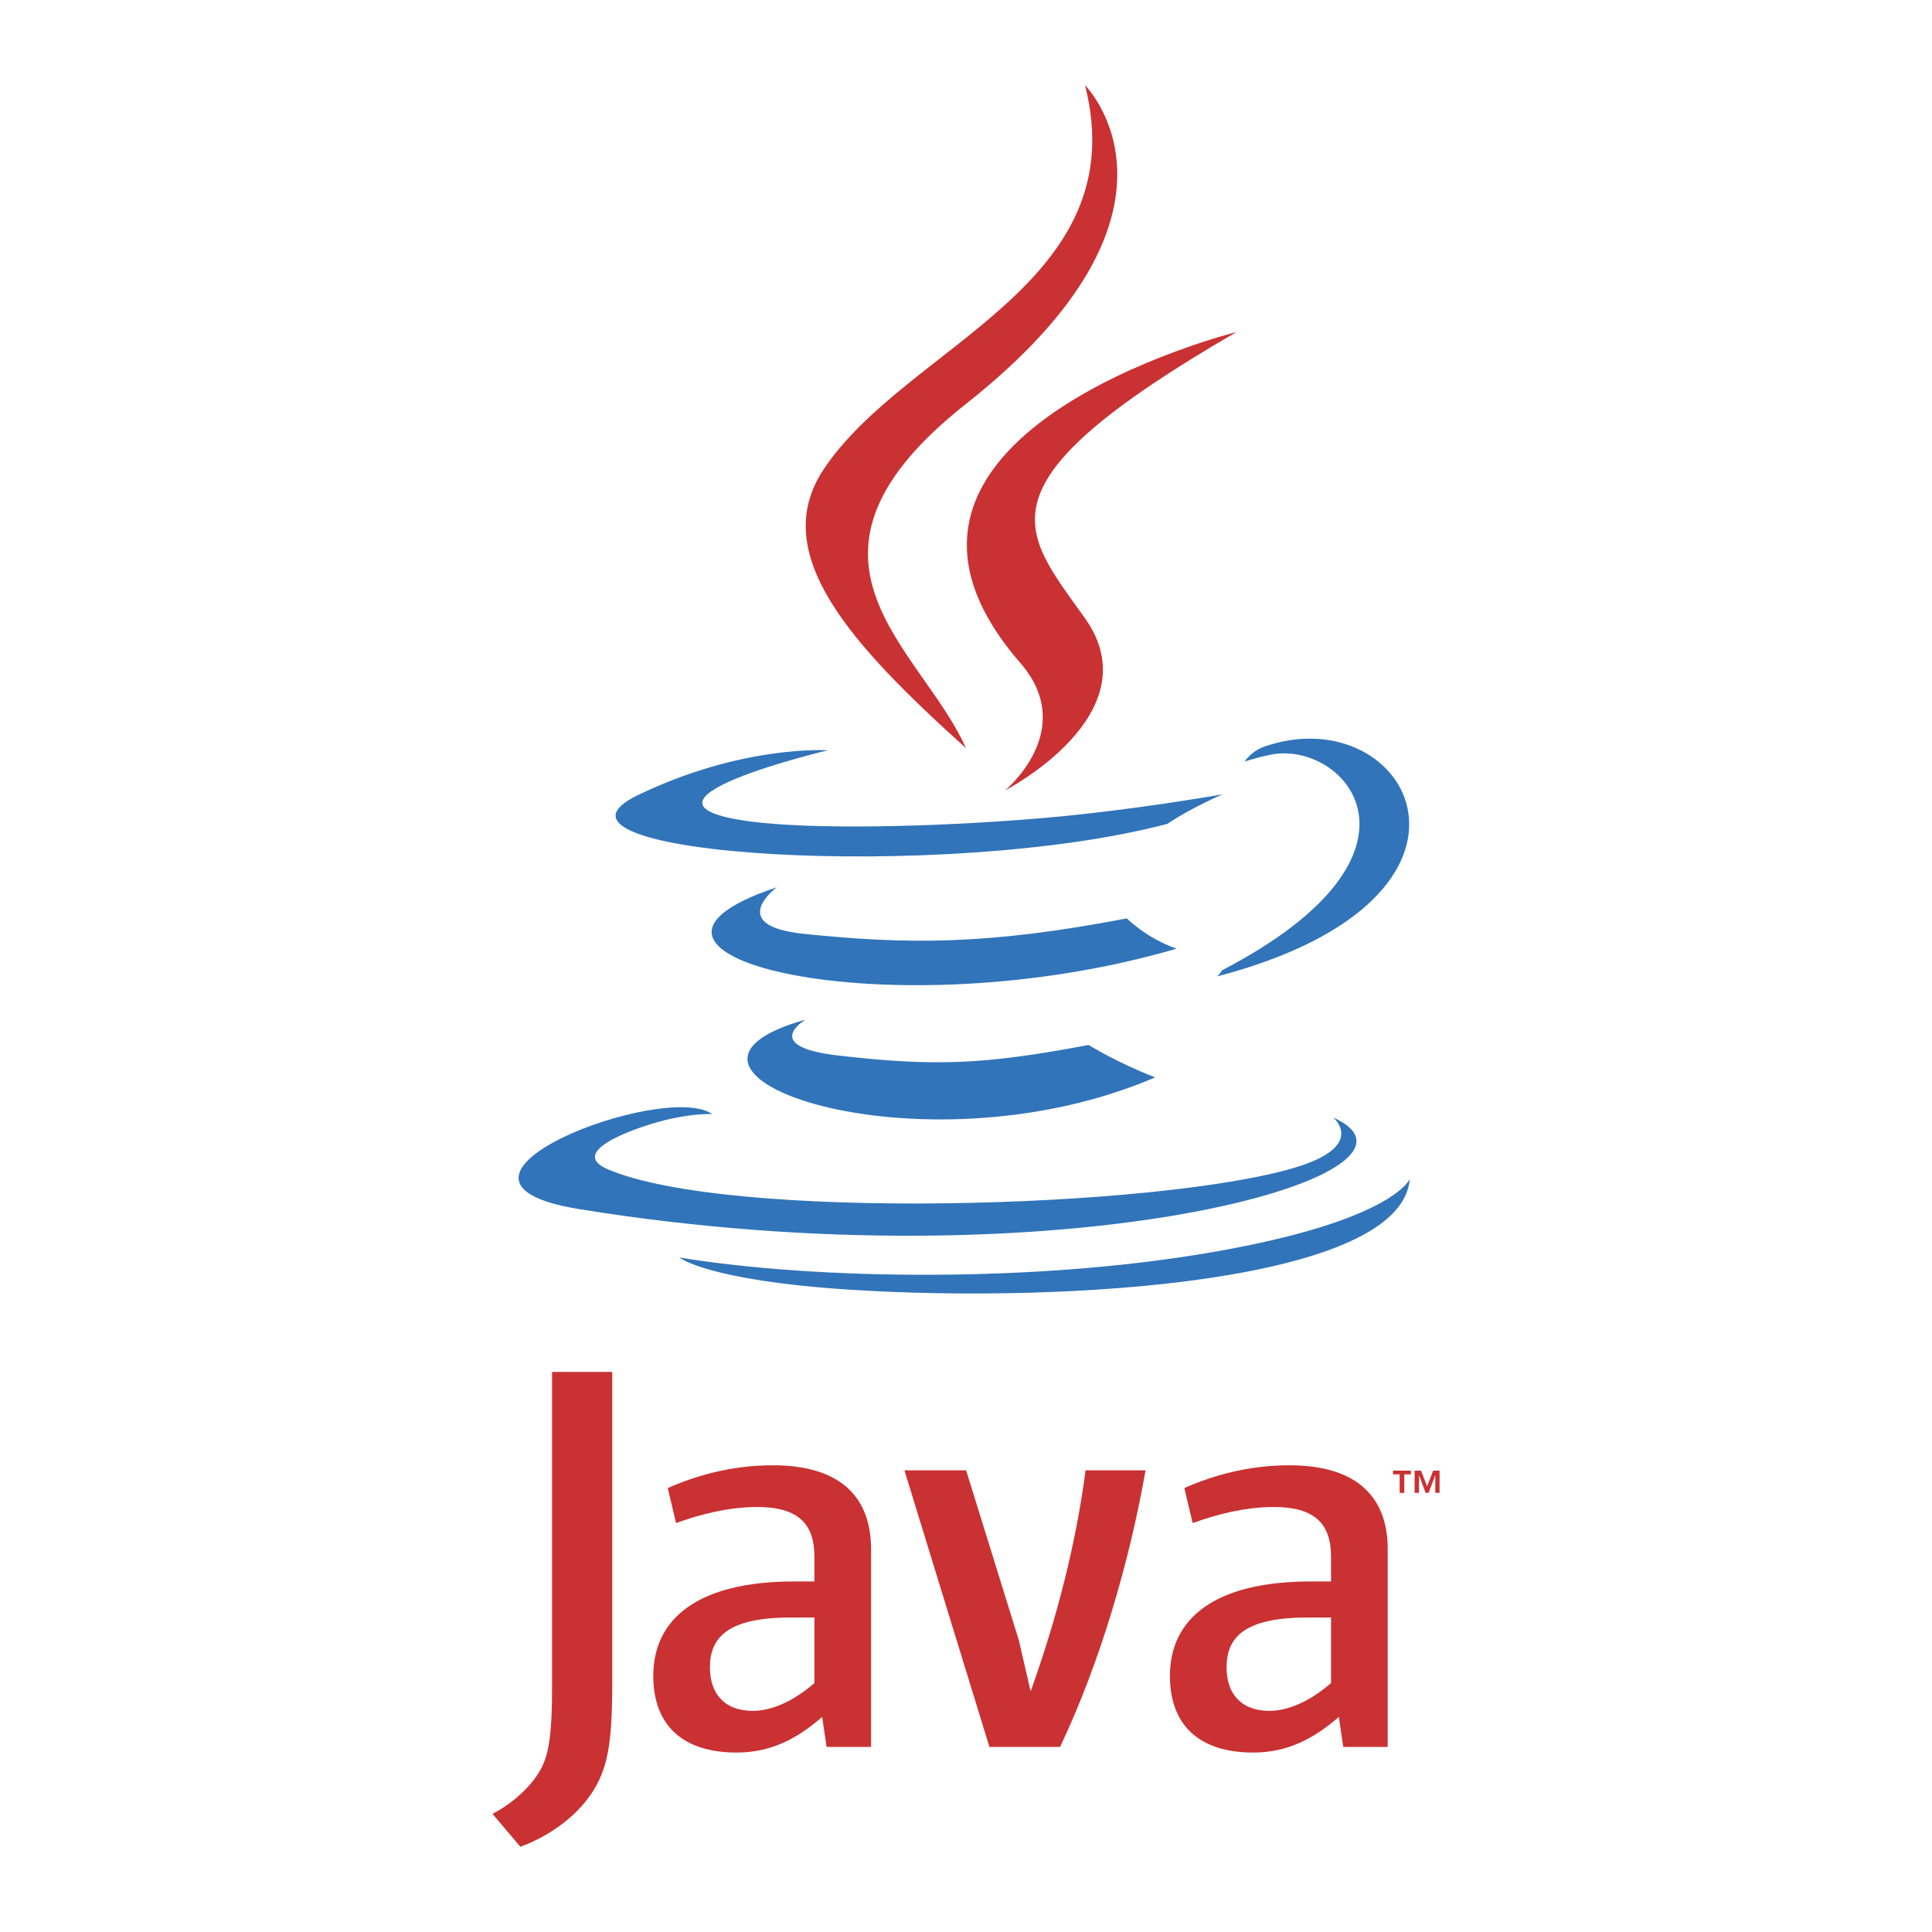
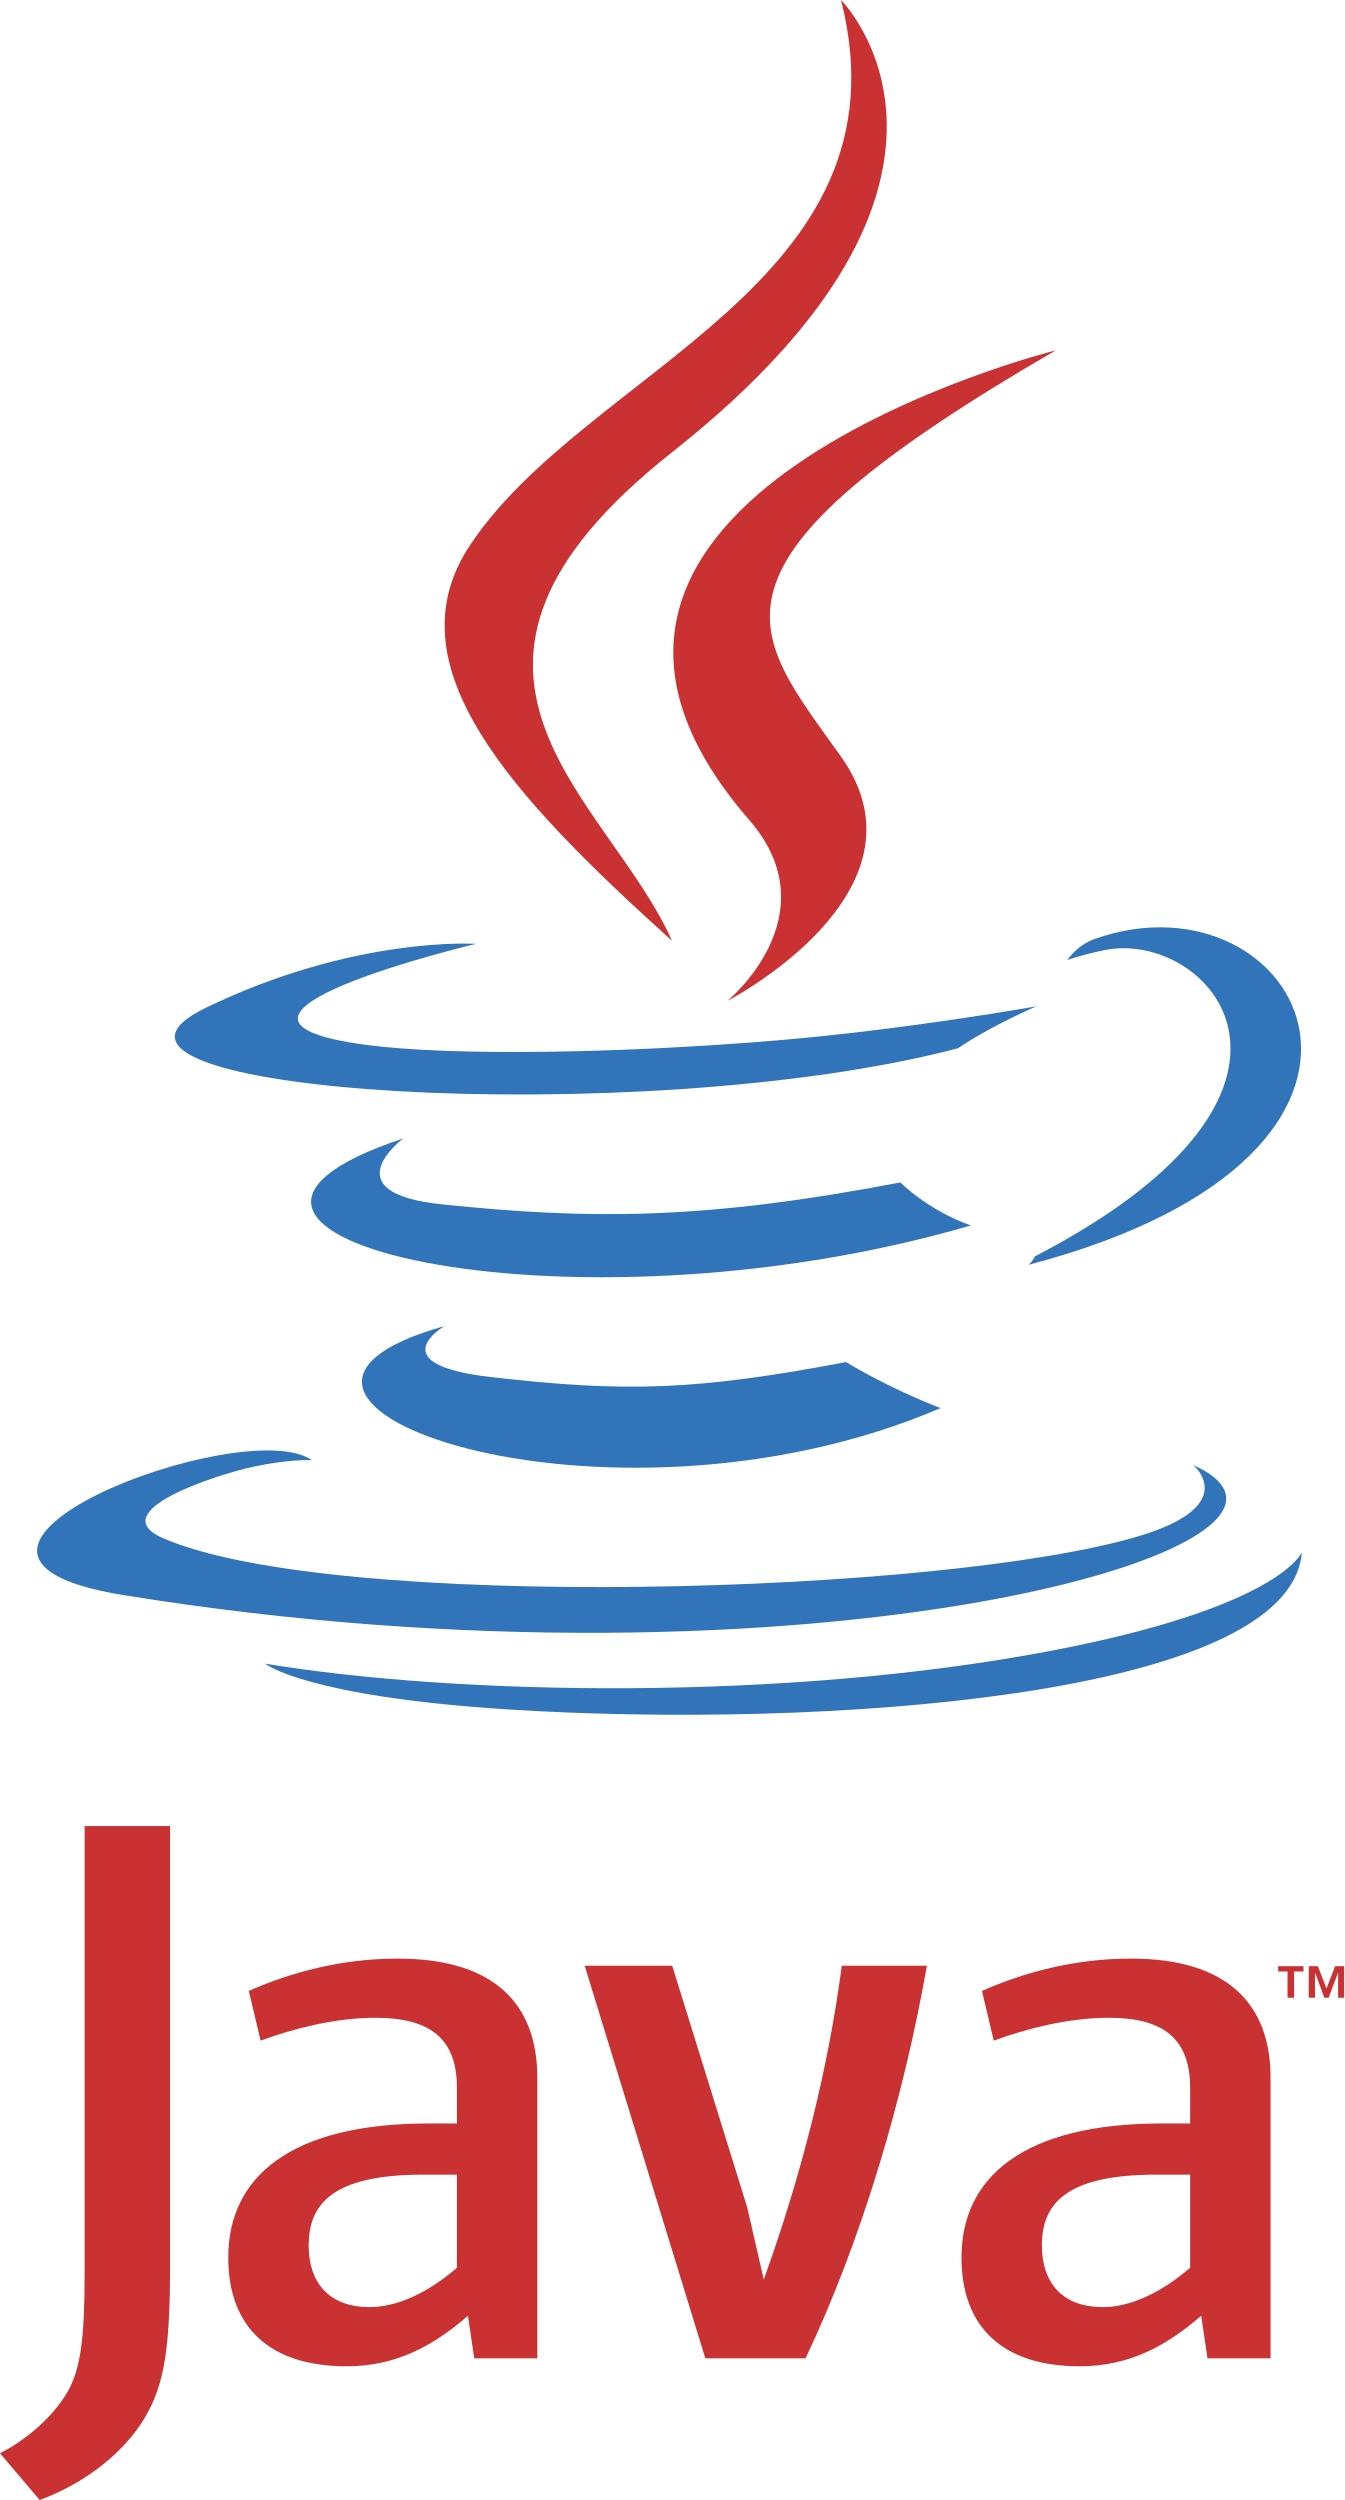
- <svg xmlns="http://www.w3.org/2000/svg" width="2500" height="2500" viewBox="0 0 192.756 192.756">
-   <g fill-rule="evenodd" clip-rule="evenodd">
+ <svg xmlns="http://www.w3.org/2000/svg" viewBox="227.472 94.151 94.492 175.748" width="94.492" height="175.748">
+   <g fill-rule="evenodd" clip-rule="evenodd" transform="matrix(1, 0, 0, 1, 178.3402, 85.64716)">
    <path d="M80.372 101.729s-4.604 2.679 3.28 3.584c9.554 1.091 14.434.934 24.959-1.057 0 0 2.771 1.735 6.639 3.236-23.601 10.113-53.413-.585-34.878-5.763zM77.487 88.532s-5.165 3.823 2.726 4.639c10.206 1.054 18.262 1.14 32.211-1.544 0 0 1.926 1.955 4.957 3.023-28.531 8.345-60.307.657-39.894-6.118z" fill="#3174b9" />
    <path d="M101.797 66.143c5.818 6.697-1.525 12.72-1.525 12.72s14.766-7.621 7.984-17.168c-6.332-8.899-11.189-13.32 15.102-28.566-.001-.001-41.27 10.303-21.561 33.014z" fill="#ca3132" />
    <path d="M133.01 111.491s3.408 2.81-3.754 4.983c-13.619 4.125-56.694 5.369-68.659.164-4.298-1.872 3.766-4.467 6.303-5.015 2.646-.572 4.156-.468 4.156-.468-4.783-3.368-30.916 6.615-13.272 9.479 48.112 7.801 87.704-3.512 75.226-9.143zM82.587 74.857s-21.908 5.205-7.757 7.097c5.977.799 17.883.615 28.982-.316 9.068-.761 18.17-2.389 18.17-2.389s-3.195 1.371-5.51 2.949c-22.251 5.853-65.229 3.127-52.855-2.856 10.462-5.061 18.97-4.485 18.97-4.485zM121.891 96.824c22.617-11.75 12.16-23.044 4.859-21.522-1.785.373-2.586.695-2.586.695s.666-1.042 1.932-1.49c14.441-5.075 25.545 14.972-4.656 22.911-.001 0 .347-.314.451-.594z" fill="#3174b9" />
    <path d="M108.256 8.504s12.523 12.531-11.881 31.794c-19.571 15.458-4.462 24.269-.006 34.34-11.426-10.307-19.807-19.382-14.185-27.826 8.254-12.395 31.125-18.406 26.072-38.308z" fill="#ca3132" />
    <path d="M84.812 128.674c21.706 1.388 55.045-.771 55.836-11.044 0 0-1.518 3.894-17.941 6.983-18.529 3.488-41.386 3.082-54.938.845 0 0 2.777 2.298 17.043 3.216z" fill="#3174b9" />
    <path d="M139.645 147.096h-.66v-.37h1.781v.37h-.66v1.848h-.461v-1.848zm3.554.092h-.008l-.656 1.755h-.301l-.652-1.755h-.008v1.755h-.438v-2.218h.643l.604 1.569.604-1.569h.637v2.218h-.424v-1.755h-.001zM81.255 167.921c-2.047 1.774-4.211 2.772-6.154 2.772-2.768 0-4.27-1.663-4.27-4.324 0-2.881 1.608-4.989 8.044-4.989h2.379v6.541h.001zm5.65 6.374v-19.732c0-5.043-2.876-8.371-9.809-8.371-4.045 0-7.591.999-10.474 2.272l.83 3.495c2.271-.834 5.207-1.607 8.089-1.607 3.994 0 5.713 1.607 5.713 4.934v2.495h-1.996c-9.702 0-14.08 3.764-14.08 9.423 0 4.876 2.885 7.648 8.316 7.648 3.491 0 6.099-1.441 8.534-3.55l.443 2.993h4.434zM105.762 174.295h-7.045l-8.483-27.601h6.154l5.265 16.961 1.172 5.096c2.656-7.371 4.541-14.854 5.484-22.057h5.984c-1.602 9.088-4.488 19.066-8.531 27.601zM132.799 167.921c-2.053 1.774-4.217 2.772-6.156 2.772-2.768 0-4.268-1.663-4.268-4.324 0-2.881 1.609-4.989 8.041-4.989h2.383v6.541zm5.652 6.374v-19.732c0-5.043-2.885-8.371-9.811-8.371-4.049 0-7.594.999-10.477 2.272l.83 3.495c2.271-.834 5.213-1.607 8.096-1.607 3.988 0 5.709 1.607 5.709 4.934v2.495h-1.996c-9.703 0-14.078 3.764-14.078 9.423 0 4.876 2.879 7.648 8.311 7.648 3.494 0 6.098-1.441 8.539-3.55l.445 2.993h4.432zM58.983 178.985c-1.61 2.353-4.214 4.216-7.061 5.267l-2.79-3.286c2.169-1.113 4.027-2.91 4.892-4.582.745-1.49 1.056-3.406 1.056-7.992v-31.515h6.005v31.08c0 6.134-.49 8.613-2.102 11.028z" fill="#ca3132" />
  </g>
</svg>
